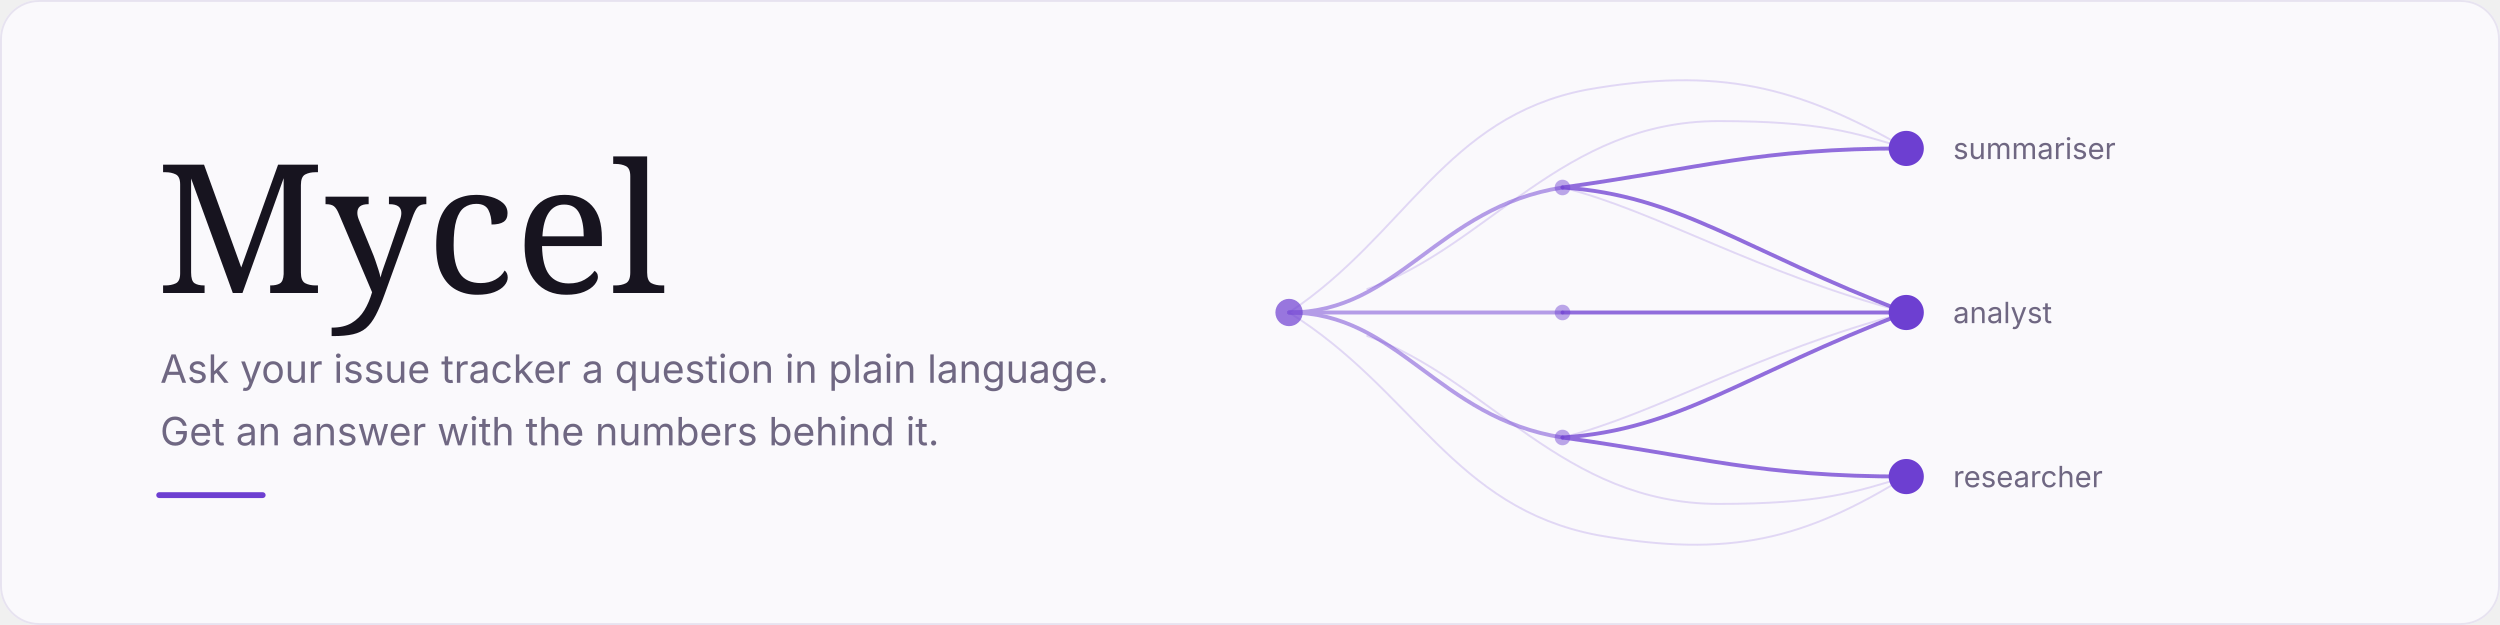
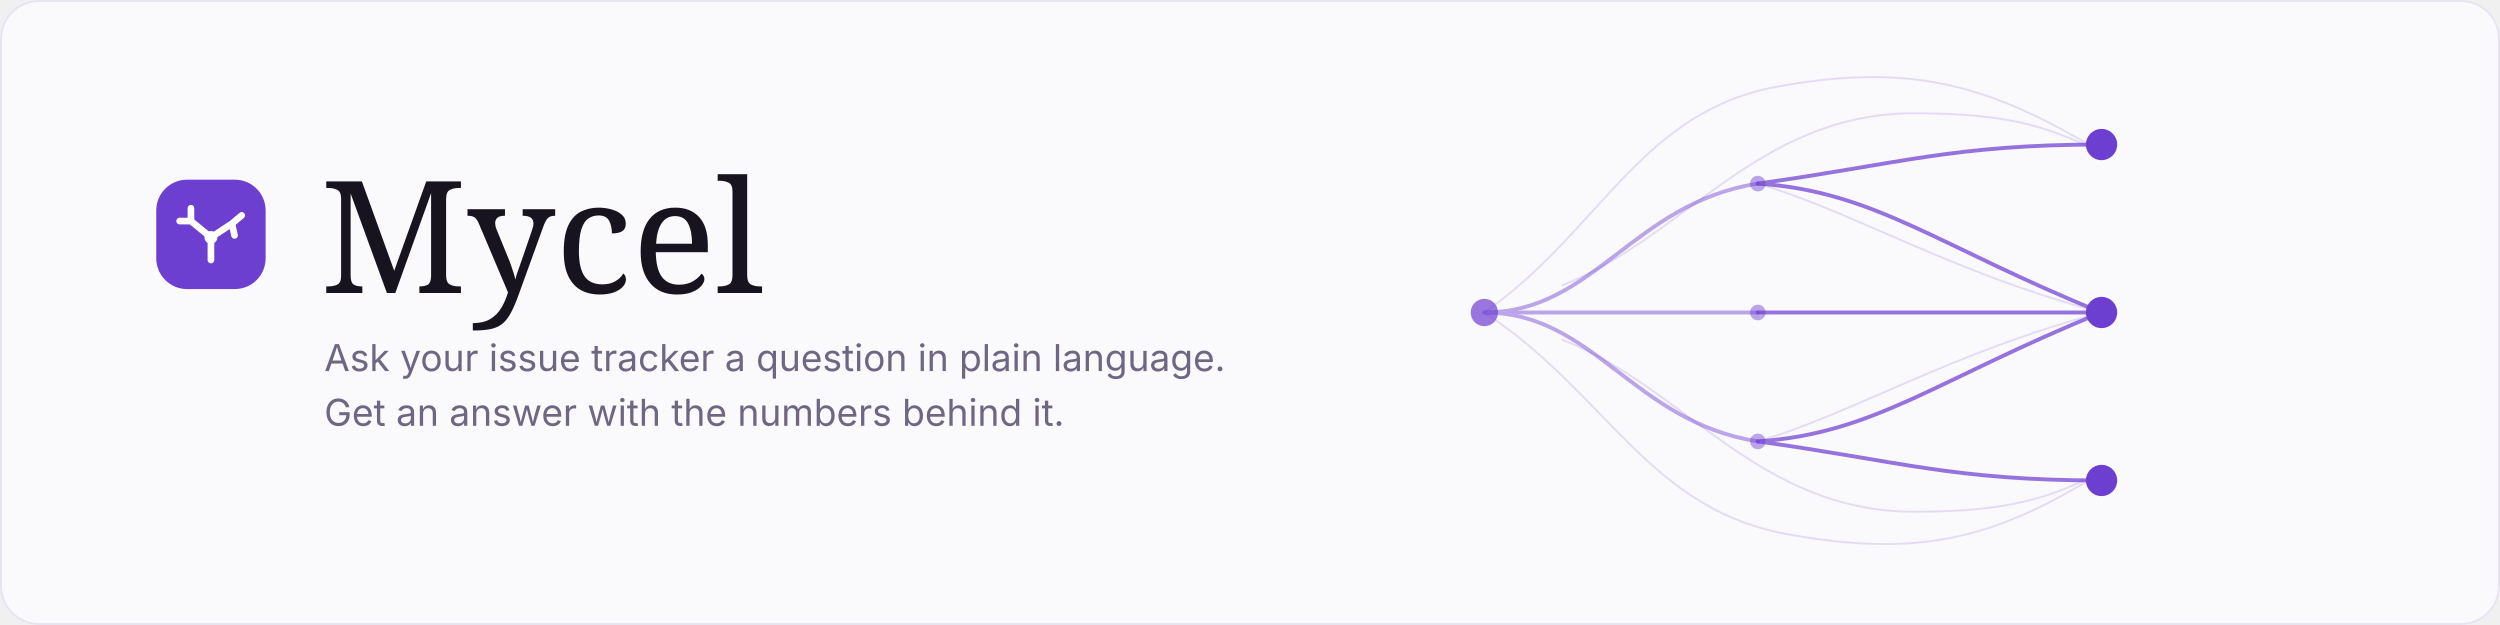
<svg xmlns="http://www.w3.org/2000/svg" viewBox="0 0 1280 320" width="1280" height="320" role="img" aria-label="Mycel — ask your issue tracker a question in plain language">
  <rect width="1280" height="320" rx="20" fill="#faf9fc" />
  <rect x="0.5" y="0.5" width="1279" height="319" rx="19.5" fill="none" stroke="#e7e3f0" />
-   <g fill="none" stroke="#6d3fd1" stroke-linecap="round" stroke-linejoin="round">
-     <g stroke-width="1" opacity="0.18">
-       <path d="M660 160C720 120 740 60 812 46C880 34 920 44 976 76" />
-       <path d="M660 160C724 200 744 260 818 274C886 286 924 276 976 244" />
-       <path d="M700 148C762 126 800 62 880 62C932 62 950 68 976 76" />
-       <path d="M700 172C762 194 800 258 880 258C932 258 950 252 976 244" />
-       <path d="M800 96C848 108 900 140 976 160" />
-       <path d="M800 224C848 212 900 180 976 160" />
-     </g>
-     <g stroke-width="2" opacity="0.5">
-       <path d="M660 160C716 160 736 106 800 96" />
-       <path d="M660 160H800" />
-       <path d="M660 160C716 160 736 214 800 224" />
-     </g>
-     <g stroke-width="2" opacity="0.75">
-       <path d="M800 96C872 86 900 76 976 76" />
-       <path d="M800 96C860 100 892 128 976 160" />
-       <path d="M800 160C876 160 908 160 976 160" />
-       <path d="M800 224C860 220 892 192 976 160" />
-       <path d="M800 224C872 234 900 244 976 244" />
+   <g transform="translate(80 92) scale(1.75)">
+     <rect width="32" height="32" rx="9" fill="#6d3fd1" />
+     <g transform="translate(4 4) scale(1.5)" fill="none" stroke="#ffffff" stroke-width="1.3" stroke-linecap="round" stroke-linejoin="round">
+       <path d="M8 8.6V13" />
+       <path d="M8 8.6 4.1 5.4M4.1 5.4V2.9M4.1 5.4H1.9" />
+       <path d="M8 8.6 12.1 5.9M12.1 5.9l1.9-1.6M12.1 5.9l.5 2.3" />
+       <circle cx="8" cy="8.6" r="1.25" fill="#ffffff" stroke="none" />
    </g>
  </g>
-   <g fill="#6d3fd1" opacity="0.45">
-     <circle cx="800" cy="96" r="4" />
-     <circle cx="800" cy="160" r="4" />
-     <circle cx="800" cy="224" r="4" />
+   <text x="164" y="150" font-family="Instrument Serif, Georgia, serif" font-size="80" fill="#17141f">Mycel</text>
+   <text x="166" y="190" font-family="ui-sans-serif, system-ui, -apple-system, sans-serif" font-size="19" fill="#6f6782">Ask your issue tracker a question in plain language.</text>
+   <text x="166" y="218" font-family="ui-sans-serif, system-ui, -apple-system, sans-serif" font-size="19" fill="#6f6782">Get an answer with the numbers behind it.</text>
+   <g fill="none" stroke="#6d3fd1" stroke-linecap="round" stroke-linejoin="round">
+     <g stroke-width="1" opacity="0.16">
+       <path d="M760 160C820 118 840 56 912 44C980 32 1020 44 1076 78" />
+       <path d="M760 160C824 202 844 262 918 274C986 286 1024 274 1076 242" />
+       <path d="M800 146C862 122 900 58 980 58C1032 58 1050 66 1076 78" />
+       <path d="M800 174C862 198 900 262 980 262C1032 262 1050 254 1076 242" />
+       <path d="M900 94C948 108 1000 140 1076 160" />
+       <path d="M900 226C948 212 1000 180 1076 160" />
+     </g>
+     <g stroke-width="2" opacity="0.45">
+       <path d="M760 160C816 160 836 104 900 94" />
+       <path d="M760 160H900" />
+       <path d="M760 160C816 160 836 216 900 226" />
+     </g>
+     <g stroke-width="2" opacity="0.72">
+       <path d="M900 94C972 84 1000 74 1076 74" />
+       <path d="M900 94C960 98 992 126 1076 160" />
+       <path d="M900 160C976 160 1008 160 1076 160" />
+       <path d="M900 226C960 222 992 194 1076 160" />
+       <path d="M900 226C972 236 1000 246 1076 246" />
+     </g>
  </g>
-   <circle cx="660" cy="160" r="7" fill="#6d3fd1" opacity="0.7" />
-   <g>
-     <circle cx="976" cy="76" r="9" fill="#6d3fd1" />
-     <circle cx="976" cy="160" r="9" fill="#6d3fd1" />
-     <circle cx="976" cy="244" r="9" fill="#6d3fd1" />
+   <g fill="#6d3fd1">
+     <circle cx="760" cy="160" r="7" opacity="0.7" />
+     <circle cx="900" cy="94" r="4" opacity="0.45" />
+     <circle cx="900" cy="160" r="4" opacity="0.45" />
+     <circle cx="900" cy="226" r="4" opacity="0.45" />
+     <circle cx="1076" cy="74" r="8" />
+     <circle cx="1076" cy="160" r="8" />
+     <circle cx="1076" cy="246" r="8" />
  </g>
-   <g font-family="ui-sans-serif, system-ui, -apple-system, sans-serif" font-size="15" fill="#6f6782" dominant-baseline="middle">
-     <text x="1000" y="76">summariser</text>
-     <text x="1000" y="160">analyst</text>
-     <text x="1000" y="244">researcher</text>
-   </g>
-   <text x="80" y="150" font-family="Instrument Serif, Georgia, serif" font-size="92" fill="#17141f">Mycel</text>
-   <text x="82" y="196" font-family="ui-sans-serif, system-ui, -apple-system, sans-serif" font-size="20" fill="#6f6782">Ask your issue tracker a question in plain language.</text>
-   <text x="82" y="228" font-family="ui-sans-serif, system-ui, -apple-system, sans-serif" font-size="20" fill="#6f6782">Get an answer with the numbers behind it.</text>
-   <rect x="80" y="252" width="56" height="3" rx="1.5" fill="#6d3fd1" />
</svg>
